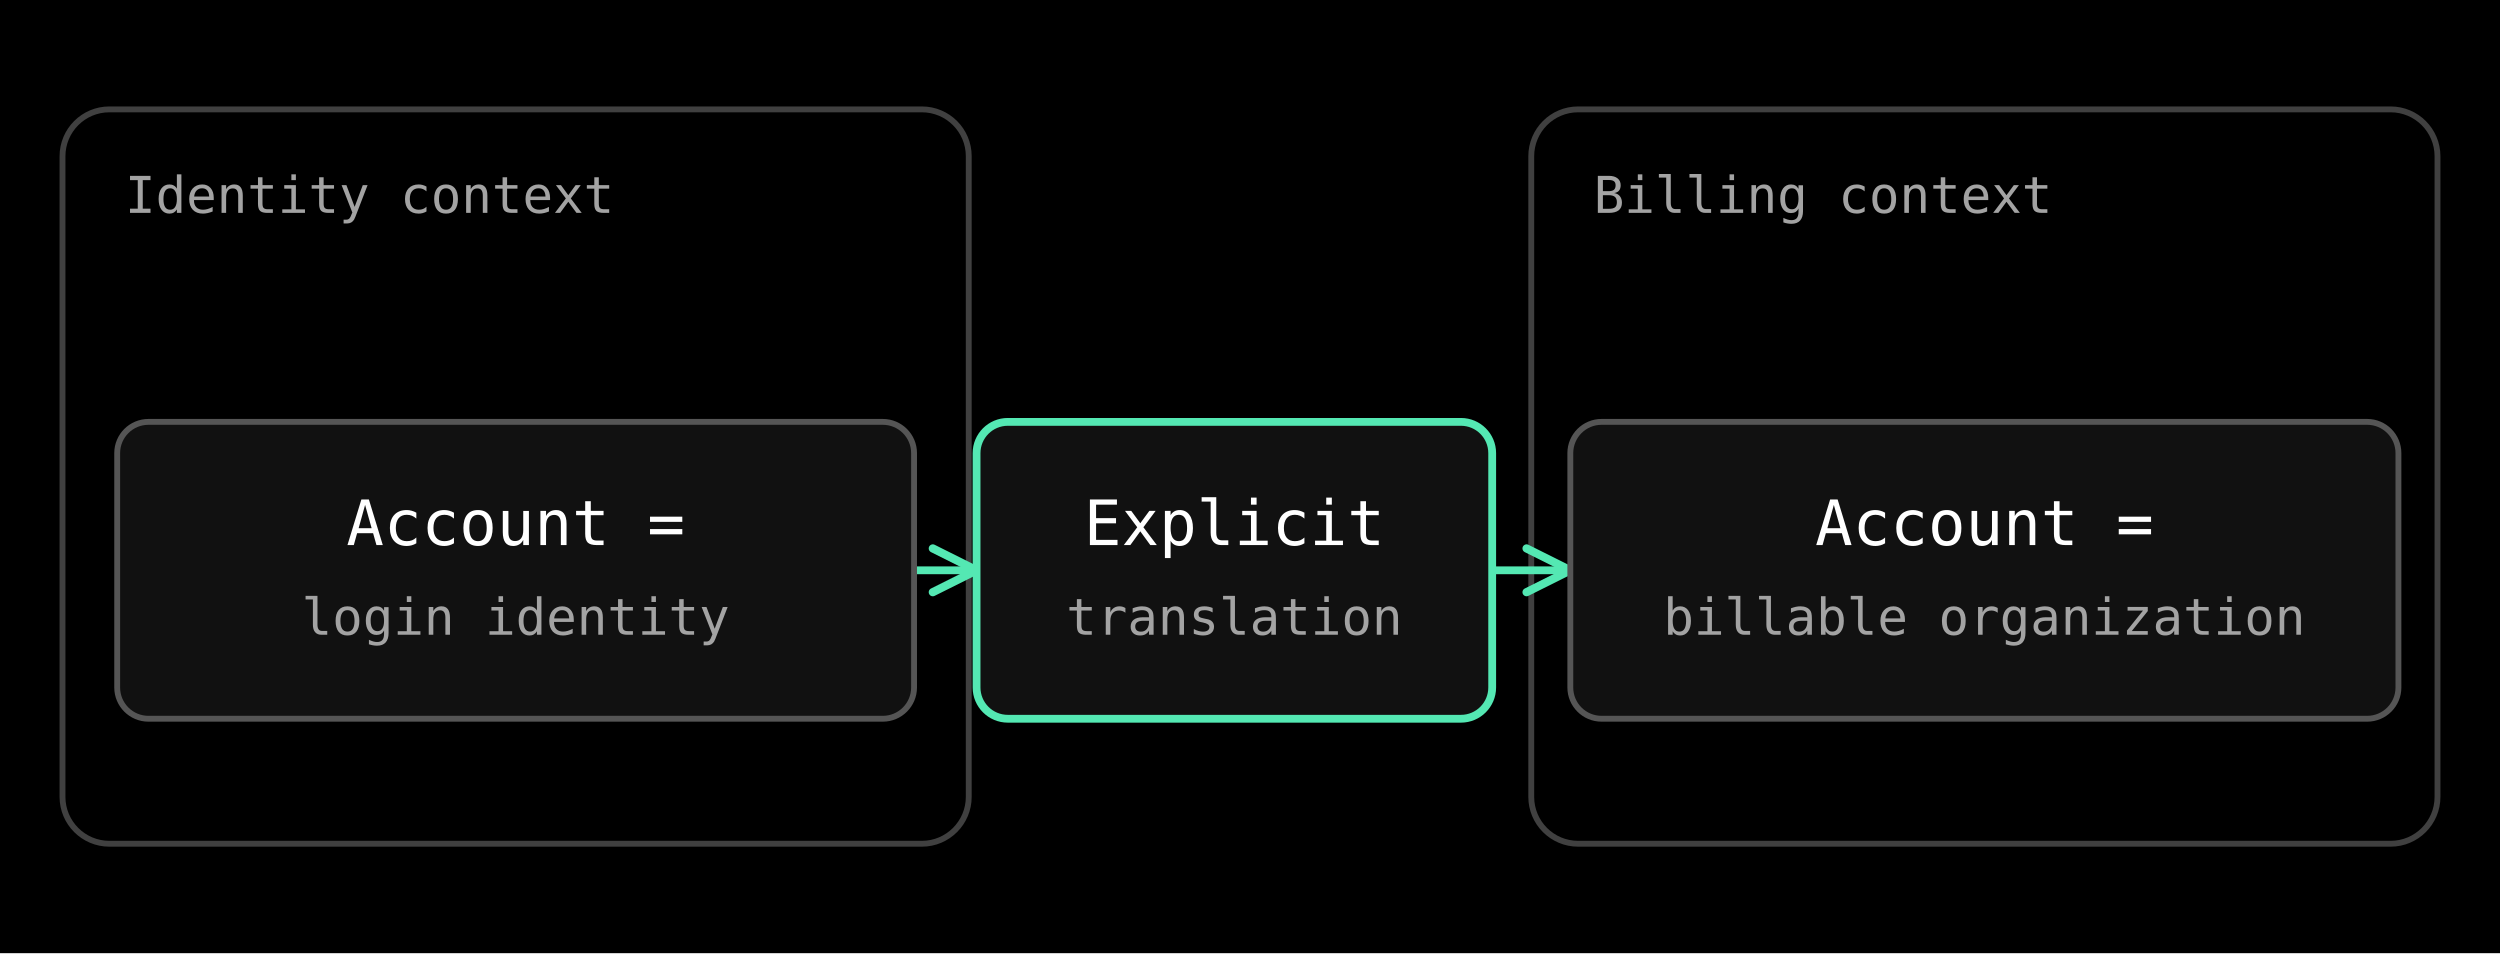
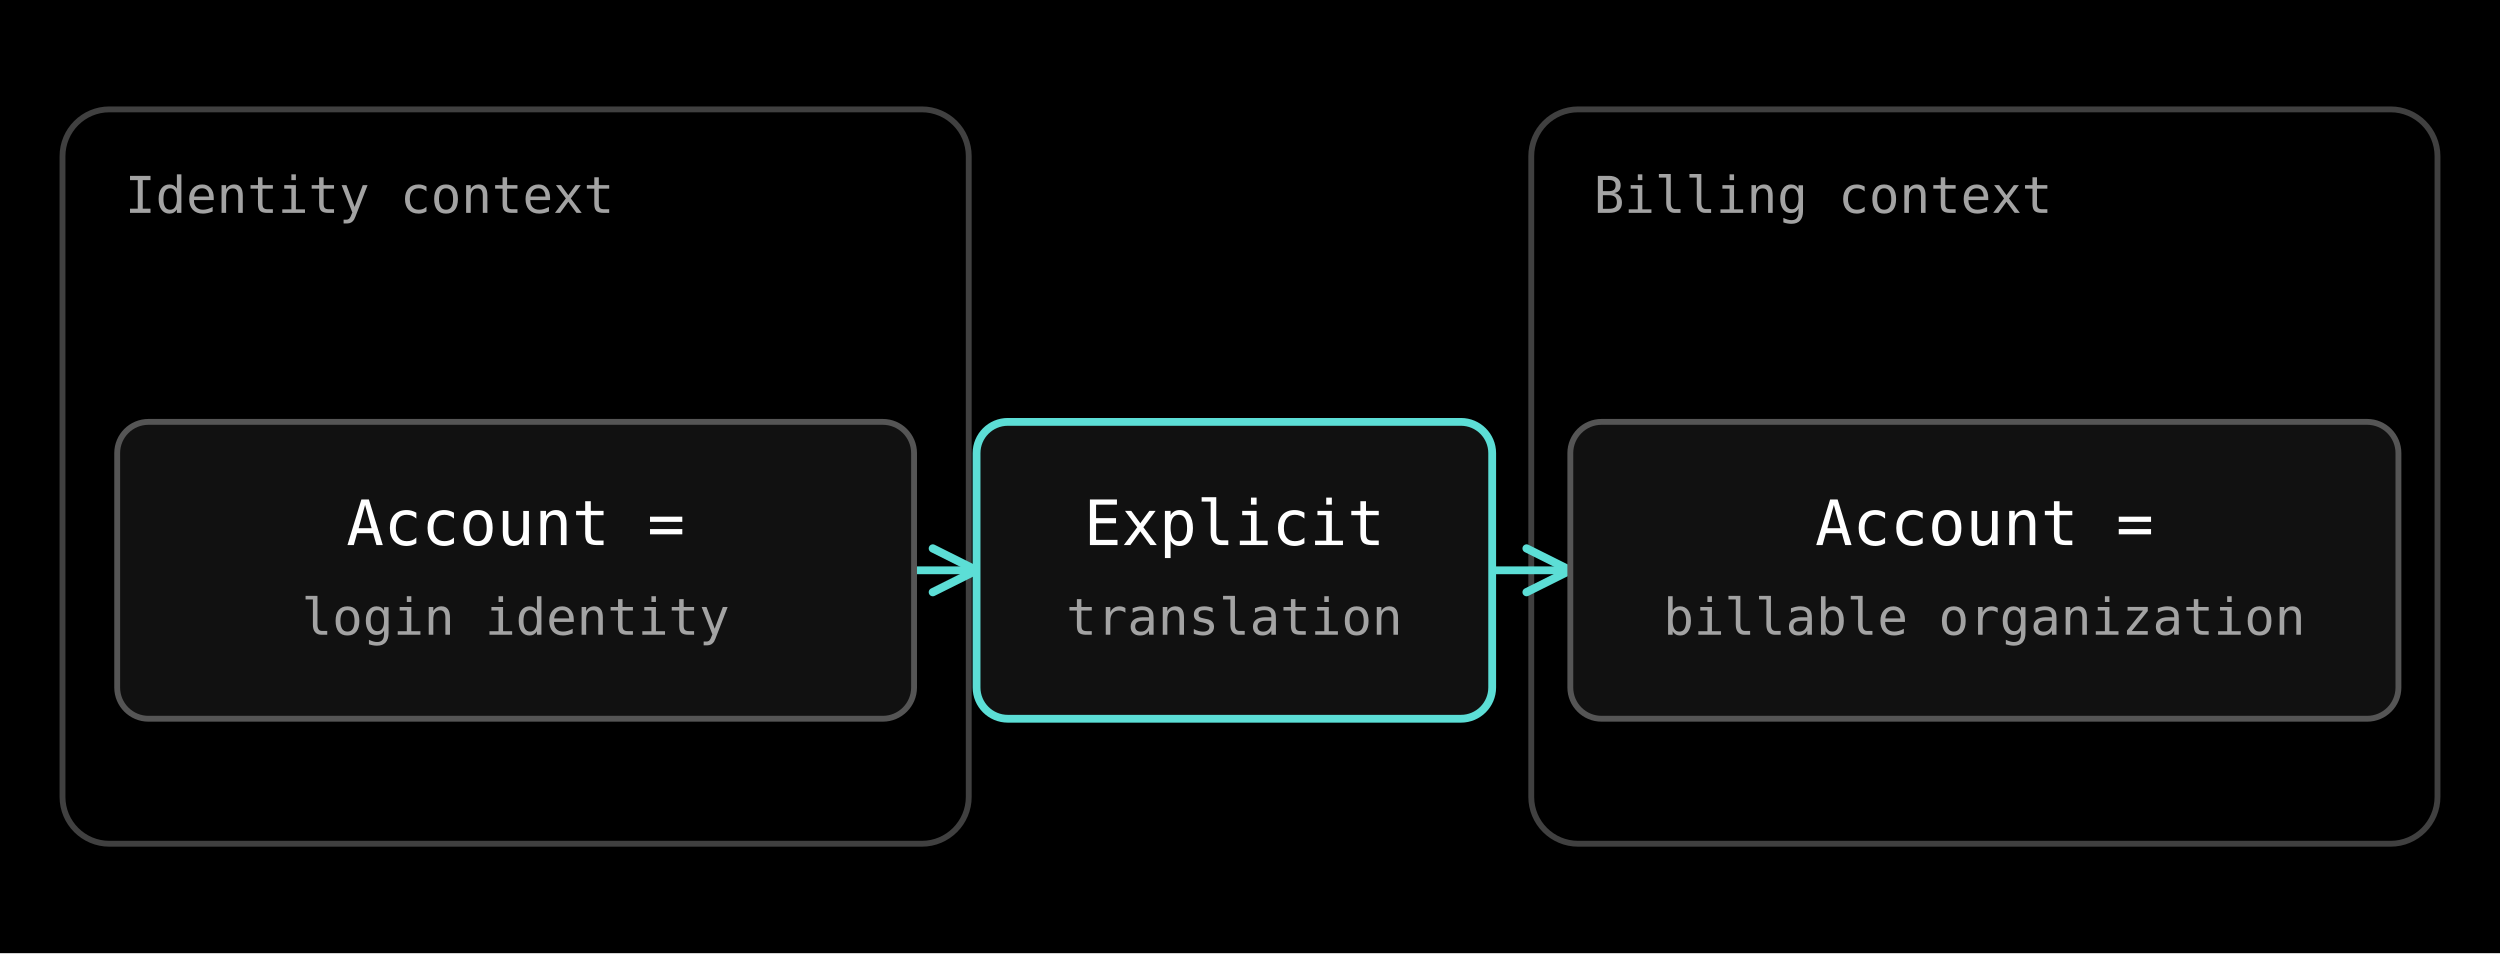
<svg xmlns="http://www.w3.org/2000/svg" width="640" height="244" viewBox="0 0 640 244" role="img" aria-labelledby="title desc">
  <defs>
    <marker id="arrow-mint" viewBox="0 0 10 10" refX="9" refY="5" markerWidth="7" markerHeight="7" orient="auto">
-       <path d="M1 1L9 5L1 9" fill="none" stroke="#54e8b3" stroke-width="1.5" stroke-linecap="round" stroke-linejoin="round" />
+       <path d="M1 1L9 5L1 9" fill="none" stroke="#5cded6" stroke-width="1.5" stroke-linecap="round" stroke-linejoin="round" />
    </marker>
    <marker id="arrow-gray" viewBox="0 0 10 10" refX="9" refY="5" markerWidth="7" markerHeight="7" orient="auto">
      <path d="M1 1L9 5L1 9" fill="none" stroke="#a3a3a3" stroke-width="1.5" stroke-linecap="round" stroke-linejoin="round" />
    </marker>
    <marker id="arrow-white" viewBox="0 0 10 10" refX="9" refY="5" markerWidth="7" markerHeight="7" orient="auto">
      <path d="M1 1L9 5L1 9" fill="none" stroke="#ffffff" stroke-width="1.5" stroke-linecap="round" stroke-linejoin="round" />
    </marker>
  </defs>
  <rect width="640" height="244" fill="#000000" />
  <g font-family="ui-monospace, SFMono-Regular, Menlo, Monaco, Consolas, monospace">
    <g class="group">
      <rect x="16" y="28" width="232" height="188" rx="12" fill="none" stroke="#404040" stroke-width="1.5" />
      <text x="32" y="50" text-anchor="start" dominant-baseline="central" font-size="13" fill="#a3a3a3">Identity context</text>
    </g>
    <g class="group">
      <rect x="392" y="28" width="232" height="188" rx="12" fill="none" stroke="#404040" stroke-width="1.5" />
      <text x="408" y="50" text-anchor="start" dominant-baseline="central" font-size="13" fill="#a3a3a3">Billing context</text>
    </g>
-     <path d="M234 146L250 146" fill="none" stroke="#54e8b3" stroke-width="2" stroke-linecap="round" stroke-linejoin="round" marker-end="url(#arrow-mint)" />
-     <path d="M382 146L402 146" fill="none" stroke="#54e8b3" stroke-width="2" stroke-linecap="round" stroke-linejoin="round" marker-end="url(#arrow-mint)" />
+     <path d="M234 146L250 146" fill="none" stroke="#5cded6" stroke-width="2" stroke-linecap="round" stroke-linejoin="round" marker-end="url(#arrow-mint)" />
+     <path d="M382 146L402 146" fill="none" stroke="#5cded6" stroke-width="2" stroke-linecap="round" stroke-linejoin="round" marker-end="url(#arrow-mint)" />
    <g class="node">
      <rect x="30" y="108" width="204" height="76" rx="8" fill="#111111" stroke="#555555" stroke-width="1.5" />
      <text x="132" y="134" text-anchor="middle" dominant-baseline="central" font-size="16" fill="#ffffff">Account =</text>
      <text x="132" y="158" text-anchor="middle" dominant-baseline="central" font-size="13" fill="#a3a3a3">login identity</text>
    </g>
    <g class="node">
      <rect x="402" y="108" width="212" height="76" rx="8" fill="#111111" stroke="#555555" stroke-width="1.5" />
      <text x="508" y="134" text-anchor="middle" dominant-baseline="central" font-size="16" fill="#ffffff">Account =</text>
      <text x="508" y="158" text-anchor="middle" dominant-baseline="central" font-size="13" fill="#a3a3a3">billable organization</text>
    </g>
    <g class="node">
-       <rect x="250" y="108" width="132" height="76" rx="8" fill="#111111" stroke="#54e8b3" stroke-width="2" />
+       <rect x="250" y="108" width="132" height="76" rx="8" fill="#111111" stroke="#5cded6" stroke-width="2" />
      <text x="316" y="134" text-anchor="middle" dominant-baseline="central" font-size="16" fill="#ffffff">Explicit</text>
      <text x="316" y="158" text-anchor="middle" dominant-baseline="central" font-size="13" fill="#a3a3a3">translation</text>
    </g>
  </g>
</svg>
